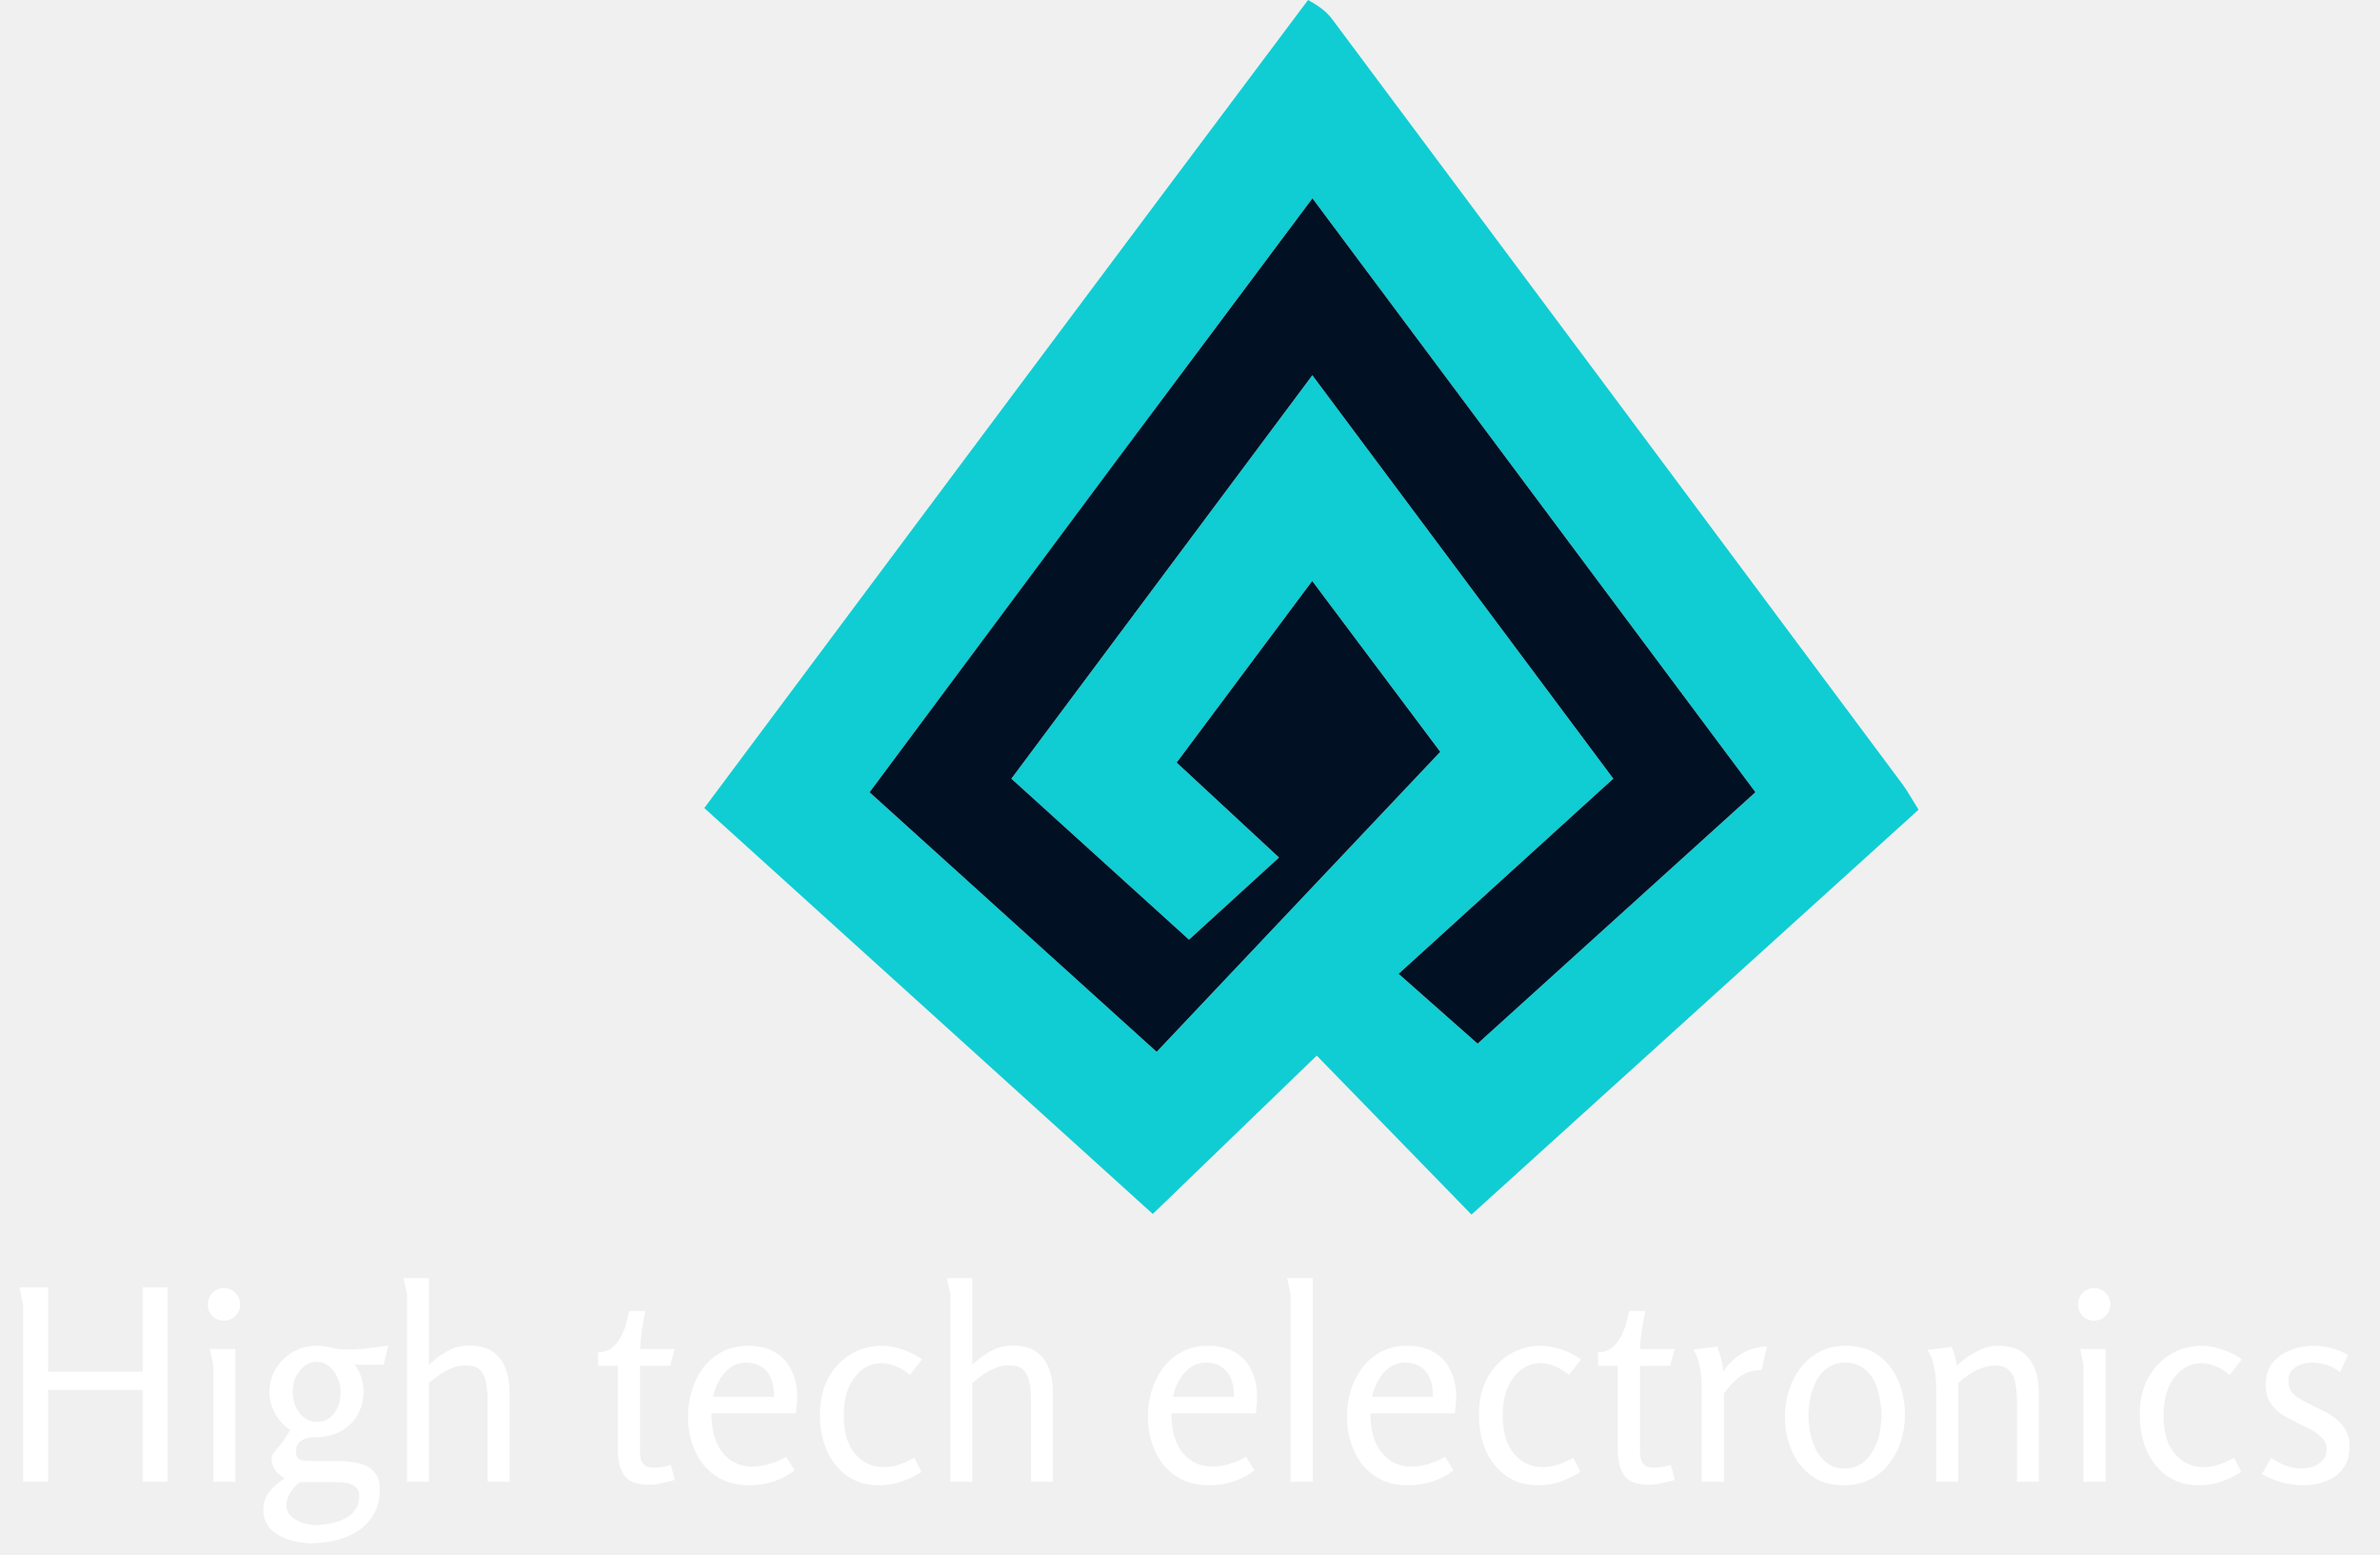
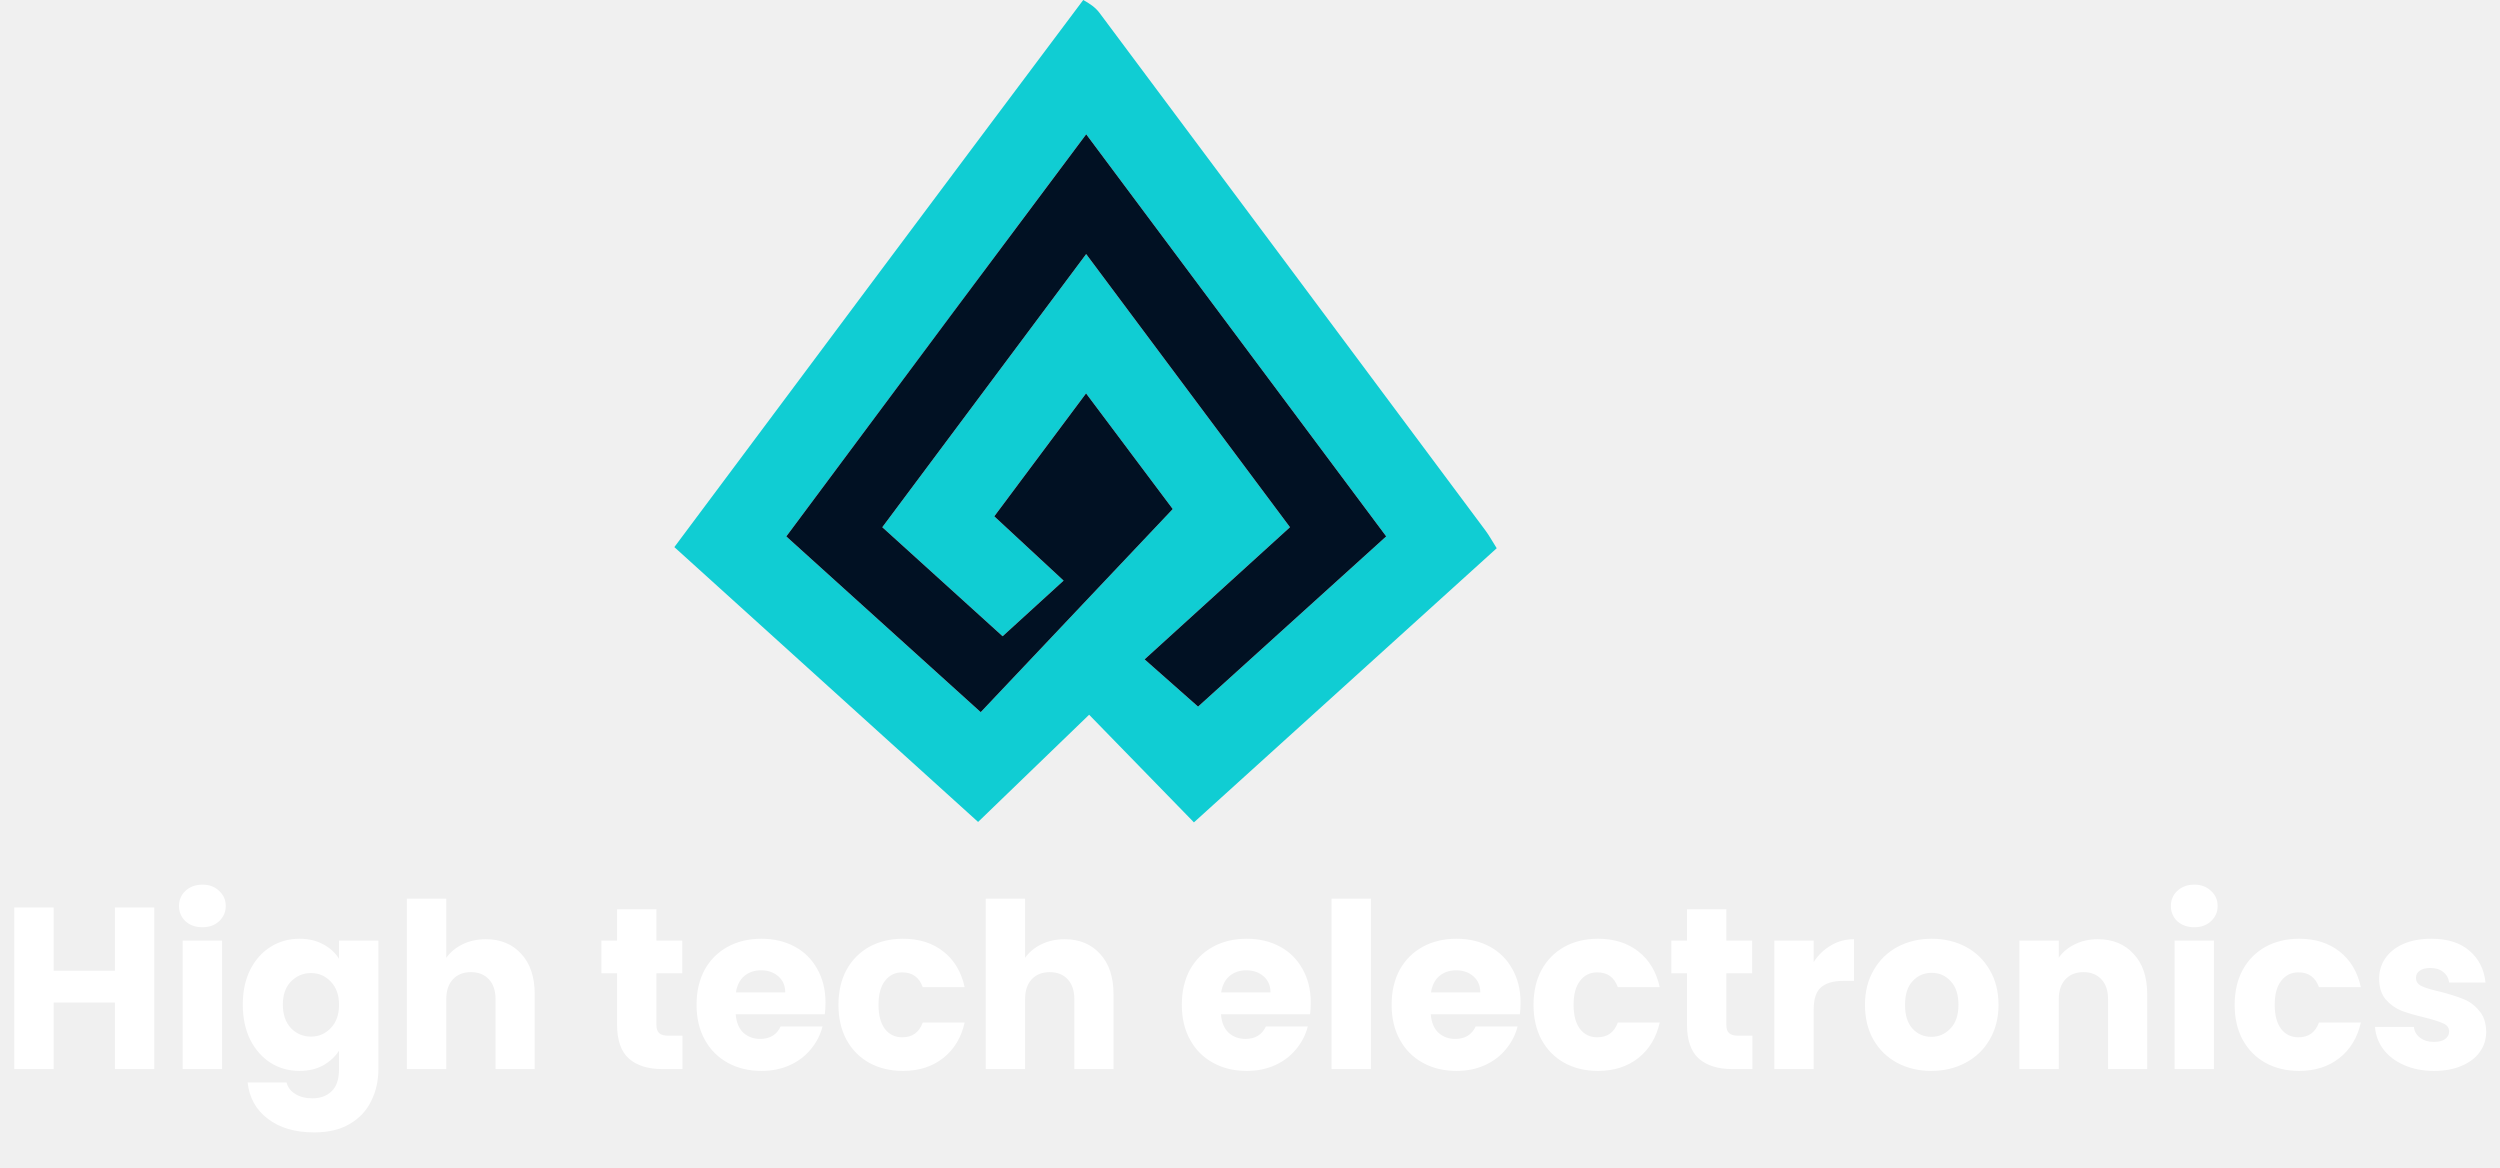
- <svg xmlns="http://www.w3.org/2000/svg" width="98" height="64" viewBox="0 0 98 64" fill="none">
-   <path d="M53.861 0C54.252 0.213 54.605 0.455 54.845 0.777C62.679 11.268 70.503 21.766 78.324 32.266C78.542 32.559 78.717 32.884 79 33.332C72.889 38.865 66.797 44.381 60.591 50C58.457 47.808 56.352 45.646 54.219 43.456C51.837 45.756 49.7 47.82 47.468 49.974C41.324 44.415 35.194 38.868 29 33.264C37.29 22.153 45.53 11.109 53.861 0ZM45.931 19.023C42.569 23.536 39.208 28.049 35.806 32.615C39.724 36.157 43.519 39.587 47.627 43.3C51.542 39.159 55.358 35.123 59.304 30.95C57.775 28.91 55.947 26.472 54.032 23.917C52.058 26.56 50.26 28.97 48.451 31.393C49.919 32.753 51.239 33.977 52.666 35.301C51.387 36.467 50.216 37.536 48.959 38.683C46.484 36.441 44.082 34.265 41.644 32.055C45.781 26.511 49.843 21.068 54.038 15.447C58.238 21.076 62.304 26.525 66.43 32.054C63.515 34.704 60.637 37.319 57.59 40.089C58.697 41.068 59.734 41.984 60.842 42.963C64.605 39.558 68.406 36.119 72.282 32.612C66.201 24.462 60.167 16.375 54.041 8.164C51.282 11.853 48.671 15.344 45.931 19.023Z" fill="#10CDD3" />
-   <path d="M45.995 18.929C48.671 15.344 51.282 11.853 54.041 8.164C60.167 16.375 66.201 24.462 72.282 32.612C68.406 36.119 64.605 39.558 60.842 42.963C59.734 41.984 58.697 41.068 57.59 40.089C60.637 37.319 63.515 34.704 66.43 32.054C62.304 26.525 58.238 21.076 54.038 15.447C49.843 21.068 45.781 26.511 41.644 32.055C44.082 34.265 46.484 36.441 48.959 38.683C50.216 37.536 51.387 36.467 52.666 35.301C51.239 33.977 49.919 32.753 48.451 31.393C50.26 28.97 52.059 26.56 54.032 23.917C55.948 26.472 57.775 28.91 59.304 30.95C55.358 35.123 51.542 39.159 47.627 43.3C43.519 39.587 39.725 36.157 35.806 32.615C39.208 28.049 42.57 23.536 45.995 18.929Z" fill="#011123" />
-   <path d="M5.874 57.216H1.98V61H0.957V53.718C0.957 53.711 0.942 53.652 0.913 53.542C0.891 53.432 0.869 53.318 0.847 53.201C0.825 53.084 0.81 53.014 0.803 52.992H1.98V56.468H5.874V52.992H6.897V61H5.874V57.216ZM9.888 53.696C9.888 53.879 9.822 54.037 9.69 54.169C9.565 54.301 9.407 54.367 9.217 54.367C9.033 54.367 8.876 54.301 8.744 54.169C8.619 54.037 8.557 53.879 8.557 53.696C8.557 53.513 8.619 53.355 8.744 53.223C8.876 53.091 9.033 53.025 9.217 53.025C9.4 53.025 9.558 53.091 9.69 53.223C9.822 53.355 9.888 53.513 9.888 53.696ZM9.69 55.533V61H8.777V56.182L8.645 55.533H9.69ZM13.033 55.401C13.246 55.401 13.448 55.427 13.638 55.478C13.836 55.529 14.038 55.555 14.243 55.555C14.522 55.555 14.804 55.54 15.09 55.511C15.376 55.474 15.677 55.434 15.992 55.39L15.794 56.182H14.914C14.863 56.182 14.808 56.182 14.749 56.182C14.698 56.175 14.647 56.167 14.595 56.16C14.72 56.329 14.812 56.505 14.87 56.688C14.936 56.871 14.969 57.058 14.969 57.249C14.969 57.616 14.889 57.946 14.727 58.239C14.566 58.532 14.328 58.763 14.012 58.932C13.704 59.093 13.327 59.174 12.879 59.174C12.696 59.174 12.535 59.222 12.395 59.317C12.256 59.412 12.186 59.559 12.186 59.757C12.186 59.889 12.219 59.984 12.285 60.043C12.359 60.094 12.447 60.124 12.549 60.131C12.652 60.138 12.755 60.142 12.857 60.142H13.924C14.115 60.142 14.309 60.157 14.507 60.186C14.713 60.208 14.9 60.259 15.068 60.34C15.237 60.413 15.373 60.527 15.475 60.681C15.585 60.828 15.64 61.029 15.64 61.286C15.64 61.689 15.56 62.034 15.398 62.32C15.237 62.606 15.021 62.837 14.749 63.013C14.478 63.196 14.174 63.328 13.836 63.409C13.499 63.49 13.158 63.53 12.813 63.53C12.608 63.53 12.392 63.504 12.164 63.453C11.937 63.409 11.721 63.332 11.515 63.222C11.317 63.119 11.156 62.98 11.031 62.804C10.907 62.628 10.844 62.408 10.844 62.144C10.844 61.865 10.929 61.62 11.097 61.407C11.273 61.194 11.475 61.015 11.702 60.868V60.835C11.541 60.754 11.413 60.644 11.317 60.505C11.229 60.358 11.185 60.204 11.185 60.043C11.185 59.948 11.222 59.86 11.295 59.779C11.369 59.691 11.46 59.577 11.57 59.438C11.688 59.299 11.812 59.108 11.944 58.866C11.688 58.69 11.482 58.466 11.328 58.195C11.174 57.916 11.097 57.619 11.097 57.304C11.097 56.945 11.185 56.622 11.361 56.336C11.537 56.05 11.772 55.823 12.065 55.654C12.366 55.485 12.689 55.401 13.033 55.401ZM13.044 56.061C12.868 56.061 12.703 56.116 12.549 56.226C12.403 56.336 12.282 56.483 12.186 56.666C12.098 56.849 12.054 57.058 12.054 57.293C12.054 57.528 12.098 57.74 12.186 57.931C12.274 58.114 12.392 58.261 12.538 58.371C12.692 58.481 12.857 58.536 13.033 58.536C13.334 58.536 13.572 58.422 13.748 58.195C13.932 57.968 14.023 57.671 14.023 57.304C14.023 57.069 13.976 56.86 13.88 56.677C13.792 56.486 13.675 56.336 13.528 56.226C13.382 56.116 13.22 56.061 13.044 56.061ZM12.351 61.011C12.212 61.114 12.084 61.253 11.966 61.429C11.849 61.612 11.79 61.788 11.79 61.957C11.79 62.133 11.853 62.283 11.977 62.408C12.109 62.533 12.267 62.624 12.45 62.683C12.641 62.749 12.817 62.782 12.978 62.782C13.169 62.782 13.371 62.76 13.583 62.716C13.796 62.679 13.994 62.617 14.177 62.529C14.361 62.441 14.507 62.32 14.617 62.166C14.735 62.012 14.793 61.825 14.793 61.605C14.793 61.414 14.735 61.275 14.617 61.187C14.5 61.106 14.353 61.055 14.177 61.033C14.009 61.018 13.84 61.011 13.671 61.011H12.351ZM17.66 52.618V56.182C17.894 55.962 18.147 55.775 18.419 55.621C18.69 55.467 18.991 55.39 19.32 55.39C19.724 55.39 20.047 55.474 20.288 55.643C20.53 55.812 20.706 56.043 20.817 56.336C20.927 56.622 20.982 56.956 20.982 57.337V61H20.079V57.634C20.079 57.407 20.061 57.187 20.024 56.974C19.995 56.754 19.918 56.571 19.794 56.424C19.669 56.277 19.46 56.204 19.166 56.204C18.983 56.204 18.8 56.241 18.616 56.314C18.441 56.387 18.272 56.479 18.11 56.589C17.949 56.699 17.799 56.813 17.66 56.93V61H16.758V53.267L16.614 52.618H17.66ZM26.573 53.971C26.522 54.22 26.474 54.481 26.43 54.752C26.394 55.016 26.368 55.276 26.353 55.533H27.783L27.596 56.226H26.353V59.724C26.353 59.863 26.368 59.988 26.397 60.098C26.434 60.201 26.493 60.281 26.573 60.34C26.661 60.391 26.782 60.417 26.936 60.417C27.054 60.417 27.171 60.406 27.288 60.384C27.406 60.362 27.519 60.336 27.629 60.307L27.783 60.923C27.6 60.974 27.424 61.018 27.255 61.055C27.094 61.099 26.907 61.121 26.694 61.121C26.225 61.121 25.899 60.996 25.715 60.747C25.532 60.498 25.44 60.149 25.44 59.702V56.226H24.626V55.676C24.846 55.669 25.03 55.61 25.176 55.5C25.323 55.39 25.444 55.251 25.539 55.082C25.635 54.906 25.712 54.723 25.77 54.532C25.829 54.334 25.873 54.147 25.902 53.971H26.573ZM30.814 55.401C31.254 55.401 31.624 55.493 31.925 55.676C32.225 55.852 32.449 56.101 32.596 56.424C32.75 56.739 32.827 57.11 32.827 57.535C32.827 57.638 32.819 57.744 32.805 57.854C32.797 57.957 32.786 58.067 32.772 58.184H29.296C29.296 58.881 29.45 59.42 29.758 59.801C30.066 60.182 30.476 60.373 30.99 60.373C31.202 60.373 31.422 60.34 31.65 60.274C31.884 60.208 32.126 60.109 32.376 59.977L32.717 60.527C32.46 60.732 32.17 60.886 31.848 60.989C31.525 61.092 31.199 61.143 30.869 61.143C30.436 61.143 30.058 61.066 29.736 60.912C29.42 60.751 29.156 60.538 28.944 60.274C28.738 60.003 28.584 59.698 28.482 59.361C28.379 59.024 28.328 58.679 28.328 58.327C28.328 57.96 28.379 57.605 28.482 57.26C28.584 56.915 28.738 56.604 28.944 56.325C29.156 56.039 29.417 55.815 29.725 55.654C30.033 55.485 30.396 55.401 30.814 55.401ZM30.726 56.094C30.476 56.094 30.256 56.164 30.066 56.303C29.875 56.442 29.721 56.622 29.604 56.842C29.486 57.055 29.406 57.275 29.362 57.502H31.87C31.877 57.194 31.833 56.937 31.738 56.732C31.65 56.519 31.518 56.362 31.342 56.259C31.173 56.149 30.968 56.094 30.726 56.094ZM36.293 55.401C36.572 55.401 36.851 55.449 37.129 55.544C37.415 55.632 37.694 55.771 37.965 55.962L37.47 56.6C37.265 56.431 37.063 56.31 36.865 56.237C36.667 56.156 36.477 56.116 36.293 56.116C36.073 56.116 35.868 56.167 35.677 56.27C35.494 56.373 35.329 56.519 35.182 56.71C35.043 56.893 34.933 57.117 34.852 57.381C34.779 57.645 34.742 57.938 34.742 58.261C34.742 58.95 34.896 59.478 35.204 59.845C35.52 60.212 35.916 60.395 36.392 60.395C36.605 60.395 36.81 60.362 37.008 60.296C37.214 60.23 37.426 60.135 37.646 60.01L37.943 60.593C37.65 60.776 37.368 60.912 37.096 61C36.825 61.095 36.521 61.143 36.183 61.143C35.714 61.143 35.296 61.026 34.929 60.791C34.57 60.549 34.284 60.208 34.071 59.768C33.866 59.328 33.763 58.811 33.763 58.217C33.763 57.645 33.877 57.15 34.104 56.732C34.339 56.307 34.647 55.98 35.028 55.753C35.417 55.518 35.839 55.401 36.293 55.401ZM40.035 52.618V56.182C40.27 55.962 40.523 55.775 40.794 55.621C41.066 55.467 41.366 55.39 41.696 55.39C42.1 55.39 42.422 55.474 42.664 55.643C42.906 55.812 43.082 56.043 43.192 56.336C43.302 56.622 43.357 56.956 43.357 57.337V61H42.455V57.634C42.455 57.407 42.437 57.187 42.4 56.974C42.371 56.754 42.294 56.571 42.169 56.424C42.045 56.277 41.836 56.204 41.542 56.204C41.359 56.204 41.176 56.241 40.992 56.314C40.816 56.387 40.648 56.479 40.486 56.589C40.325 56.699 40.175 56.813 40.035 56.93V61H39.133V53.267L38.99 52.618H40.035ZM49.752 55.401C50.192 55.401 50.563 55.493 50.863 55.676C51.164 55.852 51.388 56.101 51.534 56.424C51.688 56.739 51.765 57.11 51.765 57.535C51.765 57.638 51.758 57.744 51.743 57.854C51.736 57.957 51.725 58.067 51.71 58.184H48.234C48.234 58.881 48.388 59.42 48.696 59.801C49.004 60.182 49.415 60.373 49.928 60.373C50.141 60.373 50.361 60.34 50.588 60.274C50.823 60.208 51.065 60.109 51.314 59.977L51.655 60.527C51.399 60.732 51.109 60.886 50.786 60.989C50.464 61.092 50.137 61.143 49.807 61.143C49.375 61.143 48.997 61.066 48.674 60.912C48.359 60.751 48.095 60.538 47.882 60.274C47.677 60.003 47.523 59.698 47.42 59.361C47.318 59.024 47.266 58.679 47.266 58.327C47.266 57.96 47.318 57.605 47.42 57.26C47.523 56.915 47.677 56.604 47.882 56.325C48.095 56.039 48.355 55.815 48.663 55.654C48.971 55.485 49.334 55.401 49.752 55.401ZM49.664 56.094C49.415 56.094 49.195 56.164 49.004 56.303C48.814 56.442 48.66 56.622 48.542 56.842C48.425 57.055 48.344 57.275 48.3 57.502H50.808C50.816 57.194 50.772 56.937 50.676 56.732C50.588 56.519 50.456 56.362 50.28 56.259C50.112 56.149 49.906 56.094 49.664 56.094ZM54.055 52.618V61H53.142V53.256L52.999 52.618H54.055ZM57.949 55.401C58.389 55.401 58.759 55.493 59.059 55.676C59.36 55.852 59.584 56.101 59.73 56.424C59.885 56.739 59.962 57.11 59.962 57.535C59.962 57.638 59.954 57.744 59.94 57.854C59.932 57.957 59.921 58.067 59.907 58.184H56.431C56.431 58.881 56.584 59.42 56.892 59.801C57.2 60.182 57.611 60.373 58.124 60.373C58.337 60.373 58.557 60.34 58.785 60.274C59.019 60.208 59.261 60.109 59.511 59.977L59.852 60.527C59.595 60.732 59.305 60.886 58.983 60.989C58.66 61.092 58.334 61.143 58.004 61.143C57.571 61.143 57.193 61.066 56.87 60.912C56.555 60.751 56.291 60.538 56.078 60.274C55.873 60.003 55.719 59.698 55.617 59.361C55.514 59.024 55.462 58.679 55.462 58.327C55.462 57.96 55.514 57.605 55.617 57.26C55.719 56.915 55.873 56.604 56.078 56.325C56.291 56.039 56.551 55.815 56.859 55.654C57.167 55.485 57.531 55.401 57.949 55.401ZM57.861 56.094C57.611 56.094 57.391 56.164 57.2 56.303C57.01 56.442 56.856 56.622 56.739 56.842C56.621 57.055 56.541 57.275 56.496 57.502H59.005C59.012 57.194 58.968 56.937 58.873 56.732C58.785 56.519 58.653 56.362 58.477 56.259C58.308 56.149 58.102 56.094 57.861 56.094ZM63.428 55.401C63.707 55.401 63.985 55.449 64.264 55.544C64.55 55.632 64.829 55.771 65.1 55.962L64.605 56.6C64.4 56.431 64.198 56.31 64 56.237C63.802 56.156 63.611 56.116 63.428 56.116C63.208 56.116 63.003 56.167 62.812 56.27C62.629 56.373 62.464 56.519 62.317 56.71C62.178 56.893 62.068 57.117 61.987 57.381C61.914 57.645 61.877 57.938 61.877 58.261C61.877 58.95 62.031 59.478 62.339 59.845C62.654 60.212 63.05 60.395 63.527 60.395C63.74 60.395 63.945 60.362 64.143 60.296C64.348 60.23 64.561 60.135 64.781 60.01L65.078 60.593C64.785 60.776 64.502 60.912 64.231 61C63.96 61.095 63.655 61.143 63.318 61.143C62.849 61.143 62.431 61.026 62.064 60.791C61.705 60.549 61.419 60.208 61.206 59.768C61.001 59.328 60.898 58.811 60.898 58.217C60.898 57.645 61.012 57.15 61.239 56.732C61.474 56.307 61.782 55.98 62.163 55.753C62.552 55.518 62.973 55.401 63.428 55.401ZM67.748 53.971C67.697 54.22 67.649 54.481 67.605 54.752C67.568 55.016 67.543 55.276 67.528 55.533H68.958L68.771 56.226H67.528V59.724C67.528 59.863 67.543 59.988 67.572 60.098C67.609 60.201 67.667 60.281 67.748 60.34C67.836 60.391 67.957 60.417 68.111 60.417C68.228 60.417 68.346 60.406 68.463 60.384C68.58 60.362 68.694 60.336 68.804 60.307L68.958 60.923C68.775 60.974 68.599 61.018 68.43 61.055C68.269 61.099 68.082 61.121 67.869 61.121C67.4 61.121 67.073 60.996 66.89 60.747C66.707 60.498 66.615 60.149 66.615 59.702V56.226H65.801V55.676C66.021 55.669 66.204 55.61 66.351 55.5C66.498 55.39 66.619 55.251 66.714 55.082C66.809 54.906 66.886 54.723 66.945 54.532C67.004 54.334 67.048 54.147 67.077 53.971H67.748ZM70.709 55.434C70.841 55.757 70.925 56.098 70.962 56.457C71.152 56.156 71.409 55.911 71.732 55.72C72.054 55.529 72.395 55.434 72.755 55.434L72.535 56.402C72.183 56.402 71.882 56.494 71.633 56.677C71.391 56.86 71.174 57.091 70.984 57.37V61H70.071V57.04C70.071 56.893 70.06 56.728 70.038 56.545C70.016 56.362 69.979 56.182 69.928 56.006C69.876 55.83 69.807 55.68 69.719 55.555L70.709 55.434ZM75.93 61.143C75.394 61.143 74.943 61.011 74.577 60.747C74.217 60.476 73.946 60.124 73.763 59.691C73.587 59.258 73.499 58.796 73.499 58.305C73.499 57.938 73.554 57.583 73.664 57.238C73.774 56.886 73.935 56.574 74.148 56.303C74.36 56.024 74.621 55.804 74.929 55.643C75.244 55.482 75.6 55.401 75.996 55.401C76.538 55.401 76.989 55.533 77.349 55.797C77.715 56.061 77.987 56.409 78.163 56.842C78.346 57.275 78.438 57.74 78.438 58.239C78.438 58.613 78.383 58.976 78.273 59.328C78.163 59.673 78.001 59.981 77.789 60.252C77.583 60.523 77.323 60.74 77.008 60.901C76.7 61.062 76.34 61.143 75.93 61.143ZM75.941 60.45C76.227 60.45 76.465 60.384 76.656 60.252C76.854 60.113 77.011 59.933 77.129 59.713C77.253 59.493 77.341 59.258 77.393 59.009C77.444 58.752 77.47 58.507 77.47 58.272C77.47 58.03 77.444 57.784 77.393 57.535C77.349 57.278 77.272 57.044 77.162 56.831C77.052 56.611 76.898 56.435 76.7 56.303C76.509 56.164 76.271 56.094 75.985 56.094C75.699 56.094 75.457 56.164 75.259 56.303C75.068 56.435 74.914 56.611 74.797 56.831C74.679 57.051 74.595 57.289 74.544 57.546C74.492 57.795 74.467 58.037 74.467 58.272C74.467 58.499 74.492 58.741 74.544 58.998C74.595 59.247 74.676 59.482 74.786 59.702C74.903 59.922 75.057 60.102 75.248 60.241C75.438 60.38 75.669 60.45 75.941 60.45ZM80.366 55.445C80.417 55.57 80.461 55.698 80.498 55.83C80.534 55.962 80.56 56.094 80.575 56.226C80.795 56.006 81.055 55.815 81.356 55.654C81.656 55.485 81.964 55.401 82.28 55.401C82.683 55.401 83.006 55.485 83.248 55.654C83.497 55.823 83.677 56.054 83.787 56.347C83.897 56.633 83.952 56.967 83.952 57.348V61H83.05V57.645C83.05 57.418 83.031 57.194 82.995 56.974C82.965 56.754 82.885 56.574 82.753 56.435C82.628 56.288 82.419 56.215 82.126 56.215C81.95 56.215 81.77 56.252 81.587 56.325C81.403 56.391 81.231 56.479 81.07 56.589C80.908 56.699 80.762 56.816 80.63 56.941V61H79.728V57.128C79.728 56.981 79.717 56.813 79.695 56.622C79.673 56.424 79.636 56.233 79.585 56.05C79.533 55.859 79.46 55.702 79.365 55.577L80.366 55.445ZM86.898 53.696C86.898 53.879 86.832 54.037 86.7 54.169C86.576 54.301 86.418 54.367 86.227 54.367C86.044 54.367 85.886 54.301 85.754 54.169C85.63 54.037 85.567 53.879 85.567 53.696C85.567 53.513 85.63 53.355 85.754 53.223C85.886 53.091 86.044 53.025 86.227 53.025C86.411 53.025 86.568 53.091 86.7 53.223C86.832 53.355 86.898 53.513 86.898 53.696ZM86.7 55.533V61H85.787V56.182L85.655 55.533H86.7ZM90.638 55.401C90.917 55.401 91.195 55.449 91.474 55.544C91.76 55.632 92.039 55.771 92.31 55.962L91.815 56.6C91.61 56.431 91.408 56.31 91.21 56.237C91.012 56.156 90.821 56.116 90.638 56.116C90.418 56.116 90.213 56.167 90.022 56.27C89.839 56.373 89.674 56.519 89.527 56.71C89.388 56.893 89.278 57.117 89.197 57.381C89.124 57.645 89.087 57.938 89.087 58.261C89.087 58.95 89.241 59.478 89.549 59.845C89.864 60.212 90.26 60.395 90.737 60.395C90.95 60.395 91.155 60.362 91.353 60.296C91.558 60.23 91.771 60.135 91.991 60.01L92.288 60.593C91.995 60.776 91.712 60.912 91.441 61C91.17 61.095 90.865 61.143 90.528 61.143C90.059 61.143 89.641 61.026 89.274 60.791C88.915 60.549 88.629 60.208 88.416 59.768C88.211 59.328 88.108 58.811 88.108 58.217C88.108 57.645 88.222 57.15 88.449 56.732C88.684 56.307 88.992 55.98 89.373 55.753C89.762 55.518 90.183 55.401 90.638 55.401ZM95.26 55.401C95.51 55.401 95.755 55.434 95.997 55.5C96.246 55.559 96.474 55.654 96.679 55.786L96.36 56.49C96.199 56.358 96.019 56.259 95.821 56.193C95.623 56.127 95.429 56.094 95.238 56.094C94.967 56.094 94.728 56.156 94.523 56.281C94.325 56.406 94.226 56.593 94.226 56.842C94.226 57.018 94.266 57.165 94.347 57.282C94.435 57.399 94.549 57.498 94.688 57.579C94.828 57.66 94.978 57.74 95.139 57.821C95.323 57.909 95.506 58.001 95.689 58.096C95.88 58.184 96.052 58.294 96.206 58.426C96.368 58.551 96.496 58.705 96.591 58.888C96.694 59.064 96.745 59.284 96.745 59.548C96.745 59.915 96.653 60.219 96.47 60.461C96.294 60.696 96.059 60.868 95.766 60.978C95.48 61.088 95.168 61.143 94.831 61.143C94.538 61.143 94.245 61.103 93.951 61.022C93.658 60.941 93.386 60.828 93.137 60.681L93.522 60.01C93.698 60.142 93.896 60.248 94.116 60.329C94.336 60.41 94.549 60.45 94.754 60.45C95.033 60.45 95.275 60.384 95.48 60.252C95.693 60.12 95.799 59.922 95.799 59.658C95.799 59.475 95.74 59.324 95.623 59.207C95.513 59.082 95.37 58.972 95.194 58.877C95.018 58.782 94.835 58.69 94.644 58.602C94.424 58.492 94.208 58.375 93.995 58.25C93.79 58.118 93.621 57.953 93.489 57.755C93.357 57.557 93.291 57.304 93.291 56.996C93.291 56.644 93.383 56.351 93.566 56.116C93.757 55.881 94.002 55.705 94.303 55.588C94.604 55.463 94.923 55.401 95.26 55.401Z" fill="white" />
+ <svg xmlns="http://www.w3.org/2000/svg" width="152" height="71" viewBox="0 0 152 71" fill="none">
+   <path d="M65.861 0C66.252 0.213 66.605 0.455 66.845 0.777C74.679 11.268 82.503 21.766 90.324 32.266C90.542 32.559 90.717 32.884 91 33.332C84.889 38.865 78.797 44.381 72.591 50C70.457 47.808 68.352 45.646 66.219 43.456C63.837 45.756 61.7 47.82 59.468 49.974C53.324 44.415 47.194 38.868 41 33.264C49.29 22.153 57.53 11.109 65.861 0ZM57.931 19.023C54.569 23.536 51.208 28.049 47.806 32.615C51.724 36.157 55.519 39.587 59.627 43.3C63.542 39.159 67.358 35.123 71.304 30.95C69.775 28.91 67.948 26.472 66.031 23.917C64.058 26.56 62.26 28.97 60.451 31.393C61.919 32.753 63.239 33.977 64.666 35.301C63.387 36.467 62.216 37.536 60.959 38.683C58.484 36.441 56.082 34.265 53.644 32.055C57.781 26.511 61.843 21.068 66.038 15.447C70.238 21.076 74.304 26.525 78.43 32.054C75.515 34.704 72.637 37.319 69.59 40.089C70.697 41.068 71.734 41.984 72.842 42.963C76.605 39.558 80.406 36.119 84.282 32.612C78.201 24.462 72.168 16.375 66.041 8.164C63.282 11.853 60.671 15.344 57.931 19.023Z" fill="#10CDD3" />
+   <path d="M57.995 18.929C60.671 15.344 63.282 11.853 66.041 8.164C72.168 16.375 78.201 24.462 84.282 32.612C80.406 36.119 76.605 39.558 72.842 42.963C71.734 41.984 70.698 41.068 69.59 40.089C72.637 37.319 75.515 34.704 78.43 32.054C74.304 26.525 70.238 21.076 66.038 15.447C61.843 21.068 57.781 26.511 53.644 32.055C56.082 34.265 58.484 36.441 60.959 38.683C62.216 37.536 63.387 36.467 64.666 35.301C63.239 33.977 61.919 32.753 60.451 31.393C62.26 28.97 64.058 26.56 66.032 23.917C67.948 26.472 69.775 28.91 71.304 30.95C67.358 35.123 63.542 39.159 59.627 43.3C55.519 39.587 51.725 36.157 47.806 32.615C51.208 28.049 54.57 23.536 57.995 18.929Z" fill="#011123" />
+   <path d="M9.38 55.172V65H6.986V60.954H3.262V65H0.868V55.172H3.262V59.022H6.986V55.172H9.38ZM12.312 56.376C11.892 56.376 11.547 56.255 11.276 56.012C11.015 55.76 10.884 55.452 10.884 55.088C10.884 54.715 11.015 54.407 11.276 54.164C11.547 53.912 11.892 53.786 12.312 53.786C12.723 53.786 13.059 53.912 13.32 54.164C13.591 54.407 13.726 54.715 13.726 55.088C13.726 55.452 13.591 55.76 13.32 56.012C13.059 56.255 12.723 56.376 12.312 56.376ZM13.502 57.188V65H11.108V57.188H13.502ZM18.205 57.076C18.756 57.076 19.236 57.188 19.647 57.412C20.067 57.636 20.389 57.93 20.613 58.294V57.188H23.007V64.986C23.007 65.705 22.863 66.353 22.573 66.932C22.293 67.52 21.859 67.987 21.271 68.332C20.692 68.677 19.969 68.85 19.101 68.85C17.944 68.85 17.006 68.575 16.287 68.024C15.569 67.483 15.158 66.745 15.055 65.812H17.421C17.496 66.111 17.673 66.344 17.953 66.512C18.233 66.689 18.578 66.778 18.989 66.778C19.484 66.778 19.876 66.633 20.165 66.344C20.464 66.064 20.613 65.611 20.613 64.986V63.88C20.38 64.244 20.058 64.543 19.647 64.776C19.236 65 18.756 65.112 18.205 65.112C17.561 65.112 16.978 64.949 16.455 64.622C15.932 64.286 15.517 63.815 15.209 63.208C14.911 62.592 14.761 61.883 14.761 61.08C14.761 60.277 14.911 59.573 15.209 58.966C15.517 58.359 15.932 57.893 16.455 57.566C16.978 57.239 17.561 57.076 18.205 57.076ZM20.613 61.094C20.613 60.497 20.445 60.025 20.109 59.68C19.782 59.335 19.381 59.162 18.905 59.162C18.429 59.162 18.023 59.335 17.687 59.68C17.36 60.016 17.197 60.483 17.197 61.08C17.197 61.677 17.36 62.153 17.687 62.508C18.023 62.853 18.429 63.026 18.905 63.026C19.381 63.026 19.782 62.853 20.109 62.508C20.445 62.163 20.613 61.691 20.613 61.094ZM29.541 57.104C30.437 57.104 31.156 57.403 31.697 58C32.238 58.588 32.509 59.4 32.509 60.436V65H30.129V60.758C30.129 60.235 29.994 59.829 29.723 59.54C29.452 59.251 29.088 59.106 28.631 59.106C28.174 59.106 27.81 59.251 27.539 59.54C27.268 59.829 27.133 60.235 27.133 60.758V65H24.739V54.64H27.133V58.238C27.376 57.893 27.707 57.617 28.127 57.412C28.547 57.207 29.018 57.104 29.541 57.104ZM41.493 62.97V65H40.276C39.407 65 38.731 64.79 38.245 64.37C37.76 63.941 37.517 63.245 37.517 62.284V59.176H36.566V57.188H37.517V55.284H39.911V57.188H41.48V59.176H39.911V62.312C39.911 62.545 39.968 62.713 40.08 62.816C40.191 62.919 40.378 62.97 40.639 62.97H41.493ZM50.191 60.968C50.191 61.192 50.177 61.425 50.149 61.668H44.731C44.768 62.153 44.922 62.527 45.193 62.788C45.473 63.04 45.814 63.166 46.215 63.166C46.812 63.166 47.228 62.914 47.461 62.41H50.009C49.878 62.923 49.64 63.385 49.295 63.796C48.959 64.207 48.534 64.529 48.021 64.762C47.508 64.995 46.934 65.112 46.299 65.112C45.534 65.112 44.852 64.949 44.255 64.622C43.658 64.295 43.191 63.829 42.855 63.222C42.519 62.615 42.351 61.906 42.351 61.094C42.351 60.282 42.514 59.573 42.841 58.966C43.177 58.359 43.644 57.893 44.241 57.566C44.838 57.239 45.524 57.076 46.299 57.076C47.055 57.076 47.727 57.235 48.315 57.552C48.903 57.869 49.36 58.322 49.687 58.91C50.023 59.498 50.191 60.184 50.191 60.968ZM47.741 60.338C47.741 59.927 47.601 59.601 47.321 59.358C47.041 59.115 46.691 58.994 46.271 58.994C45.87 58.994 45.529 59.111 45.249 59.344C44.978 59.577 44.81 59.909 44.745 60.338H47.741ZM50.978 61.094C50.978 60.282 51.141 59.573 51.468 58.966C51.804 58.359 52.266 57.893 52.854 57.566C53.451 57.239 54.133 57.076 54.898 57.076C55.878 57.076 56.695 57.333 57.348 57.846C58.011 58.359 58.445 59.083 58.65 60.016H56.102C55.887 59.419 55.472 59.12 54.856 59.12C54.417 59.12 54.067 59.293 53.806 59.638C53.545 59.974 53.414 60.459 53.414 61.094C53.414 61.729 53.545 62.219 53.806 62.564C54.067 62.9 54.417 63.068 54.856 63.068C55.472 63.068 55.887 62.769 56.102 62.172H58.65C58.445 63.087 58.011 63.805 57.348 64.328C56.685 64.851 55.869 65.112 54.898 65.112C54.133 65.112 53.451 64.949 52.854 64.622C52.266 64.295 51.804 63.829 51.468 63.222C51.141 62.615 50.978 61.906 50.978 61.094ZM64.733 57.104C65.629 57.104 66.347 57.403 66.888 58C67.43 58.588 67.701 59.4 67.701 60.436V65H65.32V60.758C65.32 60.235 65.185 59.829 64.915 59.54C64.644 59.251 64.28 59.106 63.822 59.106C63.365 59.106 63.001 59.251 62.73 59.54C62.46 59.829 62.325 60.235 62.325 60.758V65H59.931V54.64H62.325V58.238C62.567 57.893 62.898 57.617 63.319 57.412C63.739 57.207 64.21 57.104 64.733 57.104ZM79.695 60.968C79.695 61.192 79.681 61.425 79.653 61.668H74.235C74.272 62.153 74.426 62.527 74.697 62.788C74.977 63.04 75.318 63.166 75.719 63.166C76.316 63.166 76.732 62.914 76.965 62.41H79.513C79.382 62.923 79.144 63.385 78.799 63.796C78.463 64.207 78.038 64.529 77.525 64.762C77.012 64.995 76.438 65.112 75.803 65.112C75.038 65.112 74.356 64.949 73.759 64.622C73.162 64.295 72.695 63.829 72.359 63.222C72.023 62.615 71.855 61.906 71.855 61.094C71.855 60.282 72.018 59.573 72.345 58.966C72.681 58.359 73.148 57.893 73.745 57.566C74.342 57.239 75.028 57.076 75.803 57.076C76.559 57.076 77.231 57.235 77.819 57.552C78.407 57.869 78.864 58.322 79.191 58.91C79.527 59.498 79.695 60.184 79.695 60.968ZM77.245 60.338C77.245 59.927 77.105 59.601 76.825 59.358C76.545 59.115 76.195 58.994 75.775 58.994C75.374 58.994 75.033 59.111 74.753 59.344C74.482 59.577 74.314 59.909 74.249 60.338H77.245ZM83.352 54.64V65H80.958V54.64H83.352ZM92.451 60.968C92.451 61.192 92.437 61.425 92.409 61.668H86.991C87.028 62.153 87.182 62.527 87.453 62.788C87.733 63.04 88.073 63.166 88.475 63.166C89.072 63.166 89.487 62.914 89.721 62.41H92.269C92.138 62.923 91.9 63.385 91.555 63.796C91.219 64.207 90.794 64.529 90.281 64.762C89.767 64.995 89.193 65.112 88.559 65.112C87.793 65.112 87.112 64.949 86.515 64.622C85.917 64.295 85.451 63.829 85.115 63.222C84.779 62.615 84.611 61.906 84.611 61.094C84.611 60.282 84.774 59.573 85.101 58.966C85.437 58.359 85.903 57.893 86.501 57.566C87.098 57.239 87.784 57.076 88.559 57.076C89.315 57.076 89.987 57.235 90.575 57.552C91.163 57.869 91.62 58.322 91.947 58.91C92.283 59.498 92.451 60.184 92.451 60.968ZM90.001 60.338C90.001 59.927 89.861 59.601 89.581 59.358C89.301 59.115 88.951 58.994 88.531 58.994C88.129 58.994 87.789 59.111 87.509 59.344C87.238 59.577 87.07 59.909 87.005 60.338H90.001ZM93.238 61.094C93.238 60.282 93.401 59.573 93.728 58.966C94.064 58.359 94.526 57.893 95.114 57.566C95.711 57.239 96.392 57.076 97.158 57.076C98.138 57.076 98.954 57.333 99.608 57.846C100.27 58.359 100.704 59.083 100.91 60.016H98.362C98.147 59.419 97.732 59.12 97.116 59.12C96.677 59.12 96.327 59.293 96.066 59.638C95.804 59.974 95.674 60.459 95.674 61.094C95.674 61.729 95.804 62.219 96.066 62.564C96.327 62.9 96.677 63.068 97.116 63.068C97.732 63.068 98.147 62.769 98.362 62.172H100.91C100.704 63.087 100.27 63.805 99.608 64.328C98.945 64.851 98.128 65.112 97.158 65.112C96.392 65.112 95.711 64.949 95.114 64.622C94.526 64.295 94.064 63.829 93.728 63.222C93.401 62.615 93.238 61.906 93.238 61.094ZM106.544 62.97V65H105.326C104.458 65 103.782 64.79 103.296 64.37C102.811 63.941 102.568 63.245 102.568 62.284V59.176H101.616V57.188H102.568V55.284H104.962V57.188H106.53V59.176H104.962V62.312C104.962 62.545 105.018 62.713 105.13 62.816C105.242 62.919 105.429 62.97 105.69 62.97H106.544ZM110.272 58.49C110.552 58.061 110.902 57.725 111.322 57.482C111.742 57.23 112.208 57.104 112.722 57.104V59.638H112.064C111.466 59.638 111.018 59.769 110.72 60.03C110.421 60.282 110.272 60.73 110.272 61.374V65H107.878V57.188H110.272V58.49ZM117.422 65.112C116.657 65.112 115.966 64.949 115.35 64.622C114.743 64.295 114.263 63.829 113.908 63.222C113.563 62.615 113.39 61.906 113.39 61.094C113.39 60.291 113.567 59.587 113.922 58.98C114.277 58.364 114.762 57.893 115.378 57.566C115.994 57.239 116.685 57.076 117.45 57.076C118.215 57.076 118.906 57.239 119.522 57.566C120.138 57.893 120.623 58.364 120.978 58.98C121.333 59.587 121.51 60.291 121.51 61.094C121.51 61.897 121.328 62.606 120.964 63.222C120.609 63.829 120.119 64.295 119.494 64.622C118.878 64.949 118.187 65.112 117.422 65.112ZM117.422 63.04C117.879 63.04 118.267 62.872 118.584 62.536C118.911 62.2 119.074 61.719 119.074 61.094C119.074 60.469 118.915 59.988 118.598 59.652C118.29 59.316 117.907 59.148 117.45 59.148C116.983 59.148 116.596 59.316 116.288 59.652C115.98 59.979 115.826 60.459 115.826 61.094C115.826 61.719 115.975 62.2 116.274 62.536C116.582 62.872 116.965 63.04 117.422 63.04ZM127.54 57.104C128.455 57.104 129.183 57.403 129.724 58C130.275 58.588 130.55 59.4 130.55 60.436V65H128.17V60.758C128.17 60.235 128.035 59.829 127.764 59.54C127.493 59.251 127.129 59.106 126.672 59.106C126.215 59.106 125.851 59.251 125.58 59.54C125.309 59.829 125.174 60.235 125.174 60.758V65H122.78V57.188H125.174V58.224C125.417 57.879 125.743 57.608 126.154 57.412C126.565 57.207 127.027 57.104 127.54 57.104ZM133.418 56.376C132.998 56.376 132.652 56.255 132.382 56.012C132.12 55.76 131.99 55.452 131.99 55.088C131.99 54.715 132.12 54.407 132.382 54.164C132.652 53.912 132.998 53.786 133.418 53.786C133.828 53.786 134.164 53.912 134.426 54.164C134.696 54.407 134.832 54.715 134.832 55.088C134.832 55.452 134.696 55.76 134.426 56.012C134.164 56.255 133.828 56.376 133.418 56.376ZM134.608 57.188V65H132.214V57.188H134.608ZM135.867 61.094C135.867 60.282 136.03 59.573 136.357 58.966C136.693 58.359 137.155 57.893 137.743 57.566C138.34 57.239 139.021 57.076 139.787 57.076C140.767 57.076 141.583 57.333 142.237 57.846C142.899 58.359 143.333 59.083 143.539 60.016H140.991C140.776 59.419 140.361 59.12 139.745 59.12C139.306 59.12 138.956 59.293 138.695 59.638C138.433 59.974 138.303 60.459 138.303 61.094C138.303 61.729 138.433 62.219 138.695 62.564C138.956 62.9 139.306 63.068 139.745 63.068C140.361 63.068 140.776 62.769 140.991 62.172H143.539C143.333 63.087 142.899 63.805 142.237 64.328C141.574 64.851 140.757 65.112 139.787 65.112C139.021 65.112 138.34 64.949 137.743 64.622C137.155 64.295 136.693 63.829 136.357 63.222C136.03 62.615 135.867 61.906 135.867 61.094ZM147.997 65.112C147.316 65.112 146.709 64.995 146.177 64.762C145.645 64.529 145.225 64.211 144.917 63.81C144.609 63.399 144.437 62.942 144.399 62.438H146.765C146.793 62.709 146.919 62.928 147.143 63.096C147.367 63.264 147.643 63.348 147.969 63.348C148.268 63.348 148.497 63.292 148.655 63.18C148.823 63.059 148.907 62.905 148.907 62.718C148.907 62.494 148.791 62.331 148.557 62.228C148.324 62.116 147.946 61.995 147.423 61.864C146.863 61.733 146.397 61.598 146.023 61.458C145.65 61.309 145.328 61.08 145.057 60.772C144.787 60.455 144.651 60.03 144.651 59.498C144.651 59.05 144.773 58.644 145.015 58.28C145.267 57.907 145.631 57.613 146.107 57.398C146.593 57.183 147.167 57.076 147.829 57.076C148.809 57.076 149.579 57.319 150.139 57.804C150.709 58.289 151.035 58.933 151.119 59.736H148.907C148.87 59.465 148.749 59.251 148.543 59.092C148.347 58.933 148.086 58.854 147.759 58.854C147.479 58.854 147.265 58.91 147.115 59.022C146.966 59.125 146.891 59.269 146.891 59.456C146.891 59.68 147.008 59.848 147.241 59.96C147.484 60.072 147.857 60.184 148.361 60.296C148.94 60.445 149.411 60.595 149.775 60.744C150.139 60.884 150.457 61.117 150.727 61.444C151.007 61.761 151.152 62.191 151.161 62.732C151.161 63.189 151.031 63.6 150.769 63.964C150.517 64.319 150.149 64.599 149.663 64.804C149.187 65.009 148.632 65.112 147.997 65.112Z" fill="white" />
</svg>
